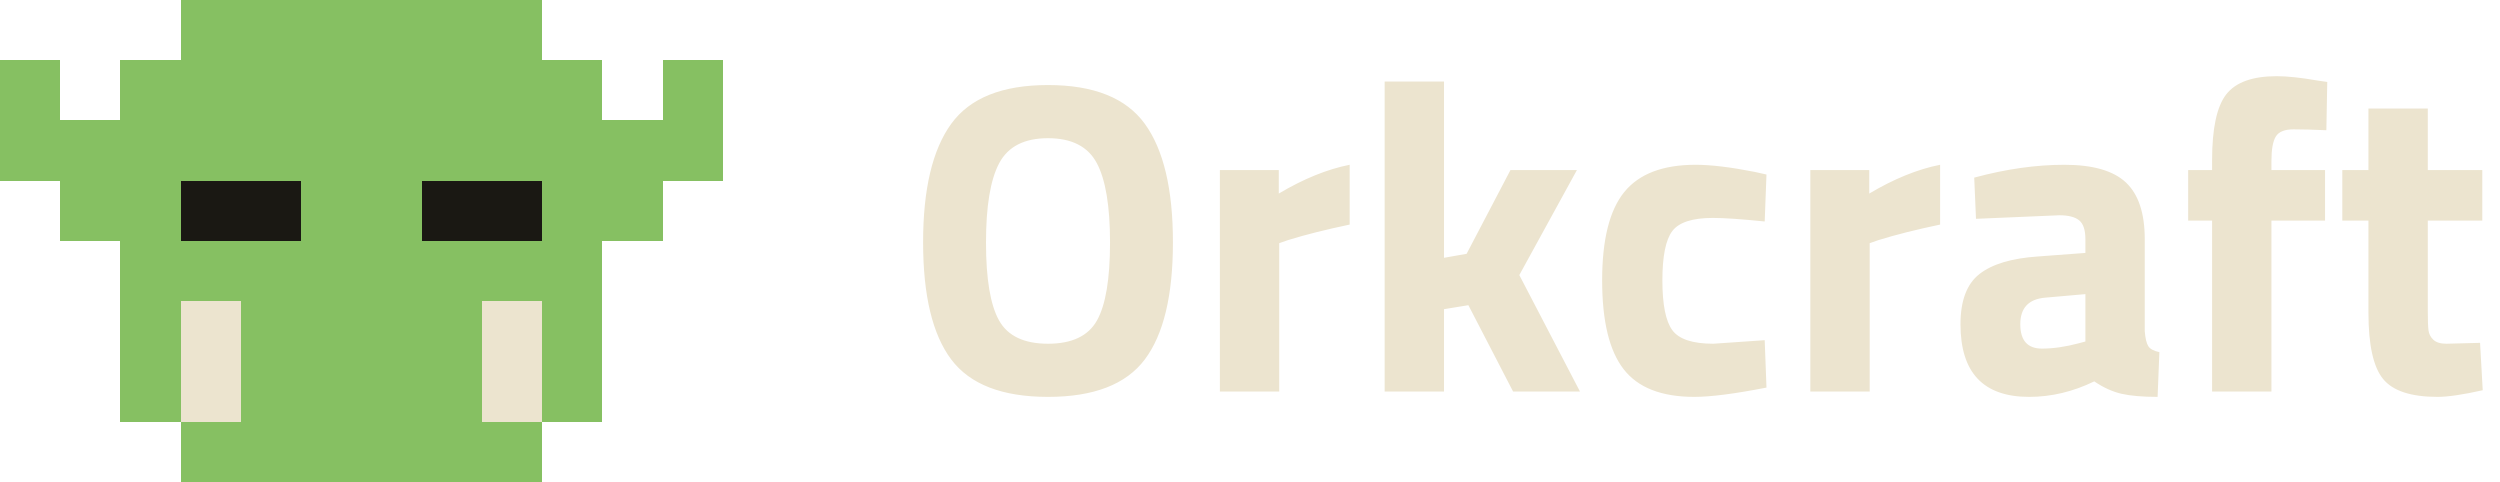
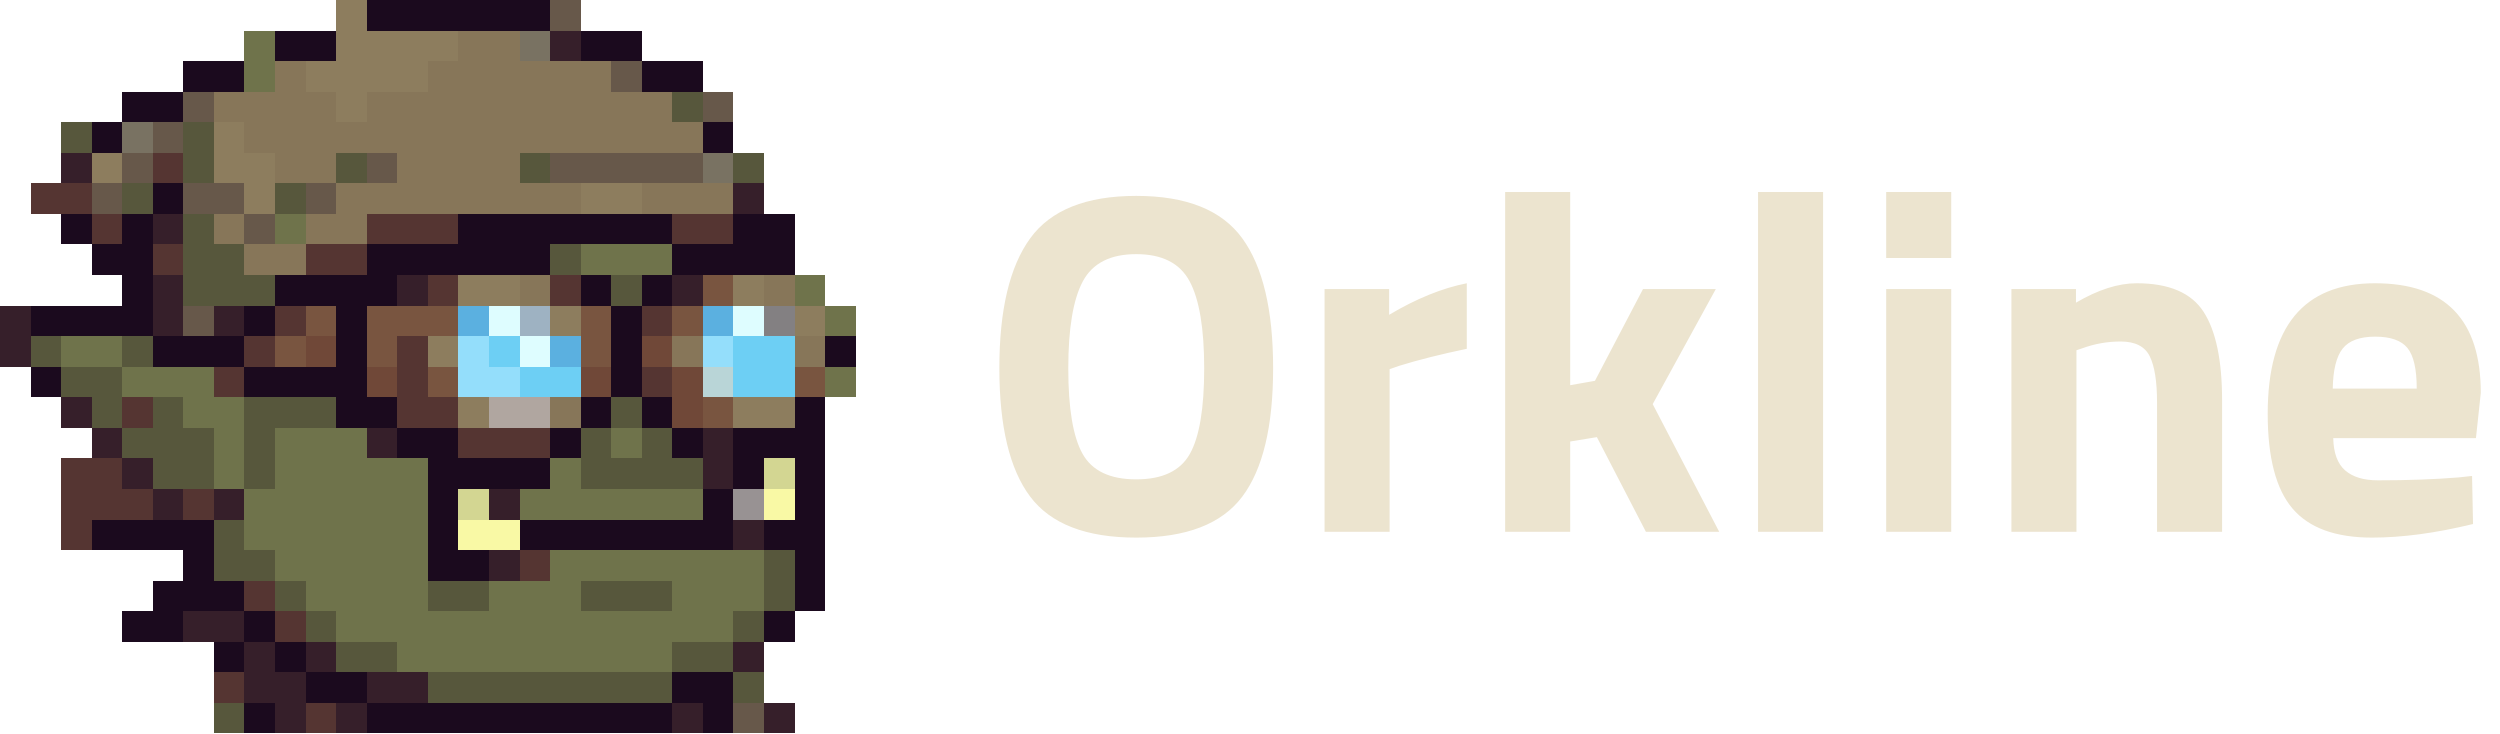
- <svg xmlns="http://www.w3.org/2000/svg" viewBox="0 0 415 80" width="415" height="80" shape-rendering="crispEdges" role="img">
-   <path fill="#86c062" d="M30 0h60v10h-60zM0 10h10v10h-10zM20 10h80v10h-80zM110 10h10v10h-10zM0 20h120v10h-120zM10 30h20v10h-20zM50 30h20v10h-20zM90 30h20v10h-20zM20 40h80v10h-80zM20 50h10v10h-10zM40 50h40v10h-40zM90 50h10v10h-10zM20 60h10v10h-10zM40 60h40v10h-40zM90 60h10v10h-10zM30 70h60v10h-60z" />
-   <path fill="#1a1813" d="M30 30h20v10h-20zM70 30h20v10h-20z" />
-   <path fill="#ece4cf" d="M30 50h10v10h-10zM80 50h10v10h-10zM30 60h10v10h-10zM80 60h10v10h-10z" />
-   <path fill="#ece4cf" d="M165.846 53.199Q168.015 57.059 173.971 57.059Q179.926 57.059 182.096 53.199Q184.265 49.338 184.265 40.257Q184.265 31.176 182.059 27.059Q179.853 22.941 173.971 22.941Q168.088 22.941 165.882 27.059Q163.676 31.176 163.676 40.257Q163.676 49.338 165.846 53.199ZM190.037 59.669Q185.368 65.882 173.971 65.882Q162.574 65.882 157.904 59.669Q153.235 53.456 153.235 40.221Q153.235 26.985 157.904 20.551Q162.574 14.118 173.971 14.118Q185.368 14.118 190.037 20.551Q194.706 26.985 194.706 40.221Q194.706 53.456 190.037 59.669ZM202.5 65.0V28.235H212.279V32.132Q218.456 28.456 224.044 27.353V37.279Q218.088 38.529 213.824 39.853L212.353 40.368V65.0ZM239.706 65.0H229.853V13.529H239.706V42.794L243.456 42.132L250.735 28.235H261.765L252.206 45.662L262.279 65.0H251.176L243.75 50.662L239.706 51.324ZM281.471 27.353Q285.294 27.353 291.25 28.529L293.235 28.971L292.941 36.765Q287.132 36.176 284.338 36.176Q279.265 36.176 277.61 38.346Q275.956 40.515 275.956 46.544Q275.956 52.574 277.61 54.816Q279.265 57.059 284.412 57.059L292.941 56.471L293.235 64.338Q285.368 65.882 281.25 65.882Q273.088 65.882 269.522 61.287Q265.956 56.691 265.956 46.544Q265.956 36.397 269.632 31.875Q273.309 27.353 281.471 27.353ZM300.515 65.0V28.235H310.294V32.132Q316.471 28.456 322.059 27.353V37.279Q316.103 38.529 311.838 39.853L310.368 40.368V65.0ZM356.029 39.706V55.0Q356.176 56.765 356.618 57.463Q357.059 58.162 358.456 58.456L358.162 65.882Q354.412 65.882 352.169 65.368Q349.926 64.853 347.647 63.309Q342.353 65.882 336.838 65.882Q325.441 65.882 325.441 53.824Q325.441 47.941 328.603 45.478Q331.765 43.015 338.309 42.574L346.176 41.985V39.706Q346.176 37.426 345.147 36.581Q344.118 35.735 341.838 35.735L328.015 36.324L327.721 29.485Q335.588 27.353 342.684 27.353Q349.779 27.353 352.904 30.294Q356.029 33.235 356.029 39.706ZM339.485 49.412Q335.368 49.779 335.368 53.824Q335.368 57.868 338.971 57.868Q341.765 57.868 345.074 56.985L346.176 56.691V48.824ZM377.059 36.618V65.0H367.206V36.618H363.235V28.235H367.206V26.618Q367.206 18.676 369.559 15.662Q371.912 12.647 377.941 12.647Q380.588 12.647 384.779 13.382L386.324 13.603L386.176 21.618Q382.941 21.471 380.735 21.471Q378.529 21.471 377.794 22.647Q377.059 23.824 377.059 26.691V28.235H385.956V36.618ZM412.059 36.618H403.015V51.691Q403.015 53.897 403.125 54.816Q403.235 55.735 403.934 56.397Q404.632 57.059 406.103 57.059L411.691 56.912L412.132 64.779Q407.206 65.882 404.632 65.882Q398.015 65.882 395.588 62.904Q393.162 59.926 393.162 51.912V36.618H388.824V28.235H393.162V18.015H403.015V28.235H412.059Z" shape-rendering="geometricPrecision" />
+ <svg xmlns="http://www.w3.org/2000/svg" viewBox="0 0 818 240" width="818" height="240" shape-rendering="crispEdges" role="img">
+   <path fill="#8d7d5e" d="M110 0h10v10h-10zM110 10h40v10h-40zM100 20h40v10h-40zM110 30h10v10h-10zM70 40h10v10h-10zM30 50h10v10h-10zM70 50h20v10h-20zM80 60h10v10h-10zM190 60h20v10h-20zM150 90h20v10h-20zM240 90h10v10h-10zM180 100h10v10h-10zM260 100h10v10h-10zM140 110h10v10h-10zM150 130h10v10h-10zM240 130h20v10h-20z" />
+   <path fill="#1b0a1e" d="M120 0h60v10h-60zM90 10h20v10h-20zM190 10h20v10h-20zM60 20h20v10h-20zM210 20h20v10h-20zM40 30h20v10h-20zM30 40h10v10h-10zM230 40h10v10h-10zM50 60h10v10h-10zM20 70h10v10h-10zM40 70h10v10h-10zM150 70h70v10h-70zM240 70h20v10h-20zM30 80h20v10h-20zM120 80h60v10h-60zM220 80h40v10h-40zM40 90h10v10h-10zM90 90h40v10h-40zM190 90h10v10h-10zM210 90h10v10h-10zM10 100h40v10h-40zM80 100h10v10h-10zM110 100h10v10h-10zM200 100h10v10h-10zM50 110h30v10h-30zM110 110h10v10h-10zM200 110h10v10h-10zM270 110h10v10h-10zM10 120h10v10h-10zM80 120h40v10h-40zM200 120h10v10h-10zM110 130h20v10h-20zM190 130h10v10h-10zM210 130h10v10h-10zM260 130h10v10h-10zM130 140h20v10h-20zM180 140h10v10h-10zM220 140h10v10h-10zM240 140h30v10h-30zM140 150h40v10h-40zM240 150h10v10h-10zM260 150h10v10h-10zM140 160h10v10h-10zM230 160h10v10h-10zM260 160h10v10h-10zM30 170h40v10h-40zM140 170h10v10h-10zM170 170h70v10h-70zM250 170h20v10h-20zM60 180h10v10h-10zM140 180h20v10h-20zM260 180h10v10h-10zM50 190h30v10h-30zM260 190h10v10h-10zM40 200h20v10h-20zM80 200h10v10h-10zM250 200h10v10h-10zM70 210h10v10h-10zM90 210h10v10h-10zM100 220h20v10h-20zM220 220h20v10h-20zM80 230h10v10h-10zM120 230h100v10h-100zM230 230h10v10h-10z" />
+   <path fill="#67584a" d="M180 0h10v10h-10zM200 20h10v10h-10zM60 30h10v10h-10zM230 30h10v10h-10zM50 40h10v10h-10zM40 50h10v10h-10zM120 50h10v10h-10zM180 50h50v10h-50zM30 60h10v10h-10zM60 60h20v10h-20zM100 60h10v10h-10zM80 70h10v10h-10zM60 100h10v10h-10zM240 230h10v10h-10z" />
+   <path fill="#6f734b" d="M80 10h10v10h-10zM80 20h10v10h-10zM90 70h10v10h-10zM190 80h30v10h-30zM260 90h10v10h-10zM270 100h10v10h-10zM20 110h20v10h-20zM40 120h30v10h-30zM270 120h10v10h-10zM60 130h20v10h-20zM70 140h10v10h-10zM90 140h30v10h-30zM200 140h10v10h-10zM70 150h10v10h-10zM90 150h50v10h-50zM180 150h10v10h-10zM80 160h60v10h-60zM170 160h60v10h-60zM80 170h60v10h-60zM90 180h50v10h-50zM180 180h70v10h-70zM100 190h40v10h-40zM160 190h30v10h-30zM220 190h30v10h-30zM110 200h130v10h-130zM130 210h90v10h-90z" />
+   <path fill="#877659" d="M150 10h20v10h-20zM90 20h10v10h-10zM140 20h60v10h-60zM70 30h40v10h-40zM120 30h100v10h-100zM80 40h150v10h-150zM90 50h20v10h-20zM130 50h40v10h-40zM110 60h80v10h-80zM210 60h30v10h-30zM70 70h10v10h-10zM100 70h20v10h-20zM80 80h20v10h-20zM170 90h10v10h-10zM250 90h10v10h-10zM220 110h10v10h-10zM260 110h10v10h-10zM180 130h10v10h-10z" />
+   <path fill="#797262" d="M170 10h10v10h-10zM40 40h10v10h-10zM230 50h10v10h-10z" />
+   <path fill="#361f2a" d="M180 10h10v10h-10zM20 50h10v10h-10zM240 60h10v10h-10zM50 70h10v10h-10zM50 90h10v10h-10zM130 90h10v10h-10zM220 90h10v10h-10zM0 100h10v10h-10zM50 100h10v10h-10zM70 100h10v10h-10zM0 110h10v10h-10zM20 130h10v10h-10zM30 140h10v10h-10zM120 140h10v10h-10zM230 140h10v10h-10zM40 150h10v10h-10zM230 150h10v10h-10zM50 160h10v10h-10zM70 160h10v10h-10zM160 160h10v10h-10zM240 170h10v10h-10zM160 180h10v10h-10zM60 200h20v10h-20zM80 210h10v10h-10zM100 210h10v10h-10zM240 210h10v10h-10zM80 220h20v10h-20zM120 220h20v10h-20zM90 230h10v10h-10zM110 230h10v10h-10zM220 230h10v10h-10zM250 230h10v10h-10z" />
+   <path fill="#57573c" d="M220 30h10v10h-10zM20 40h10v10h-10zM60 40h10v10h-10zM60 50h10v10h-10zM110 50h10v10h-10zM170 50h10v10h-10zM240 50h10v10h-10zM40 60h10v10h-10zM90 60h10v10h-10zM60 70h10v10h-10zM60 80h20v10h-20zM180 80h10v10h-10zM60 90h30v10h-30zM200 90h10v10h-10zM10 110h10v10h-10zM40 110h10v10h-10zM20 120h20v10h-20zM30 130h10v10h-10zM50 130h10v10h-10zM80 130h30v10h-30zM200 130h10v10h-10zM40 140h30v10h-30zM80 140h10v10h-10zM190 140h10v10h-10zM210 140h10v10h-10zM50 150h20v10h-20zM80 150h10v10h-10zM190 150h40v10h-40zM70 170h10v10h-10zM70 180h20v10h-20zM250 180h10v10h-10zM90 190h10v10h-10zM140 190h20v10h-20zM190 190h30v10h-30zM250 190h10v10h-10zM100 200h10v10h-10zM240 200h10v10h-10zM110 210h20v10h-20zM220 210h20v10h-20zM140 220h80v10h-80zM240 220h10v10h-10zM70 230h10v10h-10z" />
+   <path fill="#553532" d="M50 50h10v10h-10zM10 60h20v10h-20zM30 70h10v10h-10zM120 70h30v10h-30zM220 70h20v10h-20zM50 80h10v10h-10zM100 80h20v10h-20zM140 90h10v10h-10zM180 90h10v10h-10zM90 100h10v10h-10zM210 100h10v10h-10zM80 110h10v10h-10zM130 110h10v10h-10zM70 120h10v10h-10zM130 120h10v10h-10zM210 120h10v10h-10zM40 130h10v10h-10zM130 130h20v10h-20zM150 140h30v10h-30zM20 150h20v10h-20zM20 160h30v10h-30zM60 160h10v10h-10zM20 170h10v10h-10zM170 180h10v10h-10zM80 190h10v10h-10zM90 200h10v10h-10zM70 220h10v10h-10zM100 230h10v10h-10z" />
+   <path fill="#795540" d="M230 90h10v10h-10zM100 100h10v10h-10zM120 100h30v10h-30zM190 100h10v10h-10zM220 100h10v10h-10zM90 110h10v10h-10zM120 110h10v10h-10zM190 110h10v10h-10zM140 120h10v10h-10zM260 120h10v10h-10zM230 130h10v10h-10z" />
+   <path fill="#5bb0e0" d="M150 100h10v10h-10zM230 100h10v10h-10zM180 110h10v10h-10z" />
+   <path fill="#defdff" d="M160 100h10v10h-10zM240 100h10v10h-10zM170 110h10v10h-10z" />
+   <path fill="#9eb2c2" d="M170 100h10v10h-10z" />
+   <path fill="#838082" d="M250 100h10v10h-10z" />
+   <path fill="#704838" d="M100 110h10v10h-10zM210 110h10v10h-10zM120 120h10v10h-10zM190 120h10v10h-10zM220 120h10v10h-10zM220 130h10v10h-10z" />
+   <path fill="#94defb" d="M150 110h10v10h-10zM230 110h10v10h-10zM150 120h20v10h-20z" />
+   <path fill="#6dcff4" d="M160 110h10v10h-10zM240 110h20v10h-20zM170 120h20v10h-20zM240 120h20v10h-20z" />
+   <path fill="#b9d5d7" d="M230 120h10v10h-10z" />
+   <path fill="#b0a6a0" d="M160 130h20v10h-20z" />
+   <path fill="#d3d692" d="M250 150h10v10h-10zM150 160h10v10h-10z" />
+   <path fill="#989293" d="M240 160h10v10h-10z" />
+   <path fill="#f9f9a5" d="M250 160h10v10h-10zM150 170h20v10h-20z" />
+   <path fill="#ece4cf" d="M354.226 148.509Q358.912 156.847 371.776 156.847Q384.641 156.847 389.326 148.509Q394.012 140.171 394.012 120.556Q394.012 100.941 389.247 92.047Q384.482 83.153 371.776 83.153Q359.071 83.153 354.306 92.047Q349.541 100.941 349.541 120.556Q349.541 140.171 354.226 148.509ZM406.479 162.485Q396.394 175.906 371.776 175.906Q347.159 175.906 337.074 162.485Q326.988 149.065 326.988 120.476Q326.988 91.888 337.074 77.991Q347.159 64.094 371.776 64.094Q396.394 64.094 406.479 77.991Q416.565 91.888 416.565 120.476Q416.565 149.065 406.479 162.485ZM433.4 174.0V94.588H454.524V103.006Q467.865 95.065 479.935 92.682V114.124Q467.071 116.824 457.859 119.682L454.682 120.794V174.0ZM513.765 174.0H492.482V62.824H513.765V126.035L521.865 124.606L537.588 94.588H561.412L540.765 132.229L562.524 174.0H538.541L522.5 143.029L513.765 144.459ZM575.229 174.0V62.824H596.512V174.0ZM617.159 174.0V94.588H638.441V174.0ZM617.159 84.424V62.824H638.441V84.424ZM679.418 174.0H658.135V94.588H679.259V99.035Q690.059 92.682 699.112 92.682Q714.994 92.682 721.029 102.053Q727.065 111.424 727.065 130.959V174.0H705.782V131.594Q705.782 121.429 703.4 116.585Q701.018 111.741 693.871 111.741Q687.359 111.741 681.324 113.965L679.418 114.6ZM778.047 157.165Q792.818 157.165 804.412 156.212L808.859 155.735L809.176 171.459Q790.912 175.906 776.141 175.906Q758.194 175.906 750.094 166.376Q741.994 156.847 741.994 135.406Q741.994 92.682 777.094 92.682Q811.718 92.682 811.718 128.576L810.129 143.347H763.435Q763.594 150.653 767.326 153.909Q771.059 157.165 778.047 157.165ZM790.753 127.147Q790.753 117.618 787.735 113.885Q784.718 110.153 777.174 110.153Q769.629 110.153 766.532 114.044Q763.435 117.935 763.276 127.147Z" shape-rendering="geometricPrecision" />
</svg>
